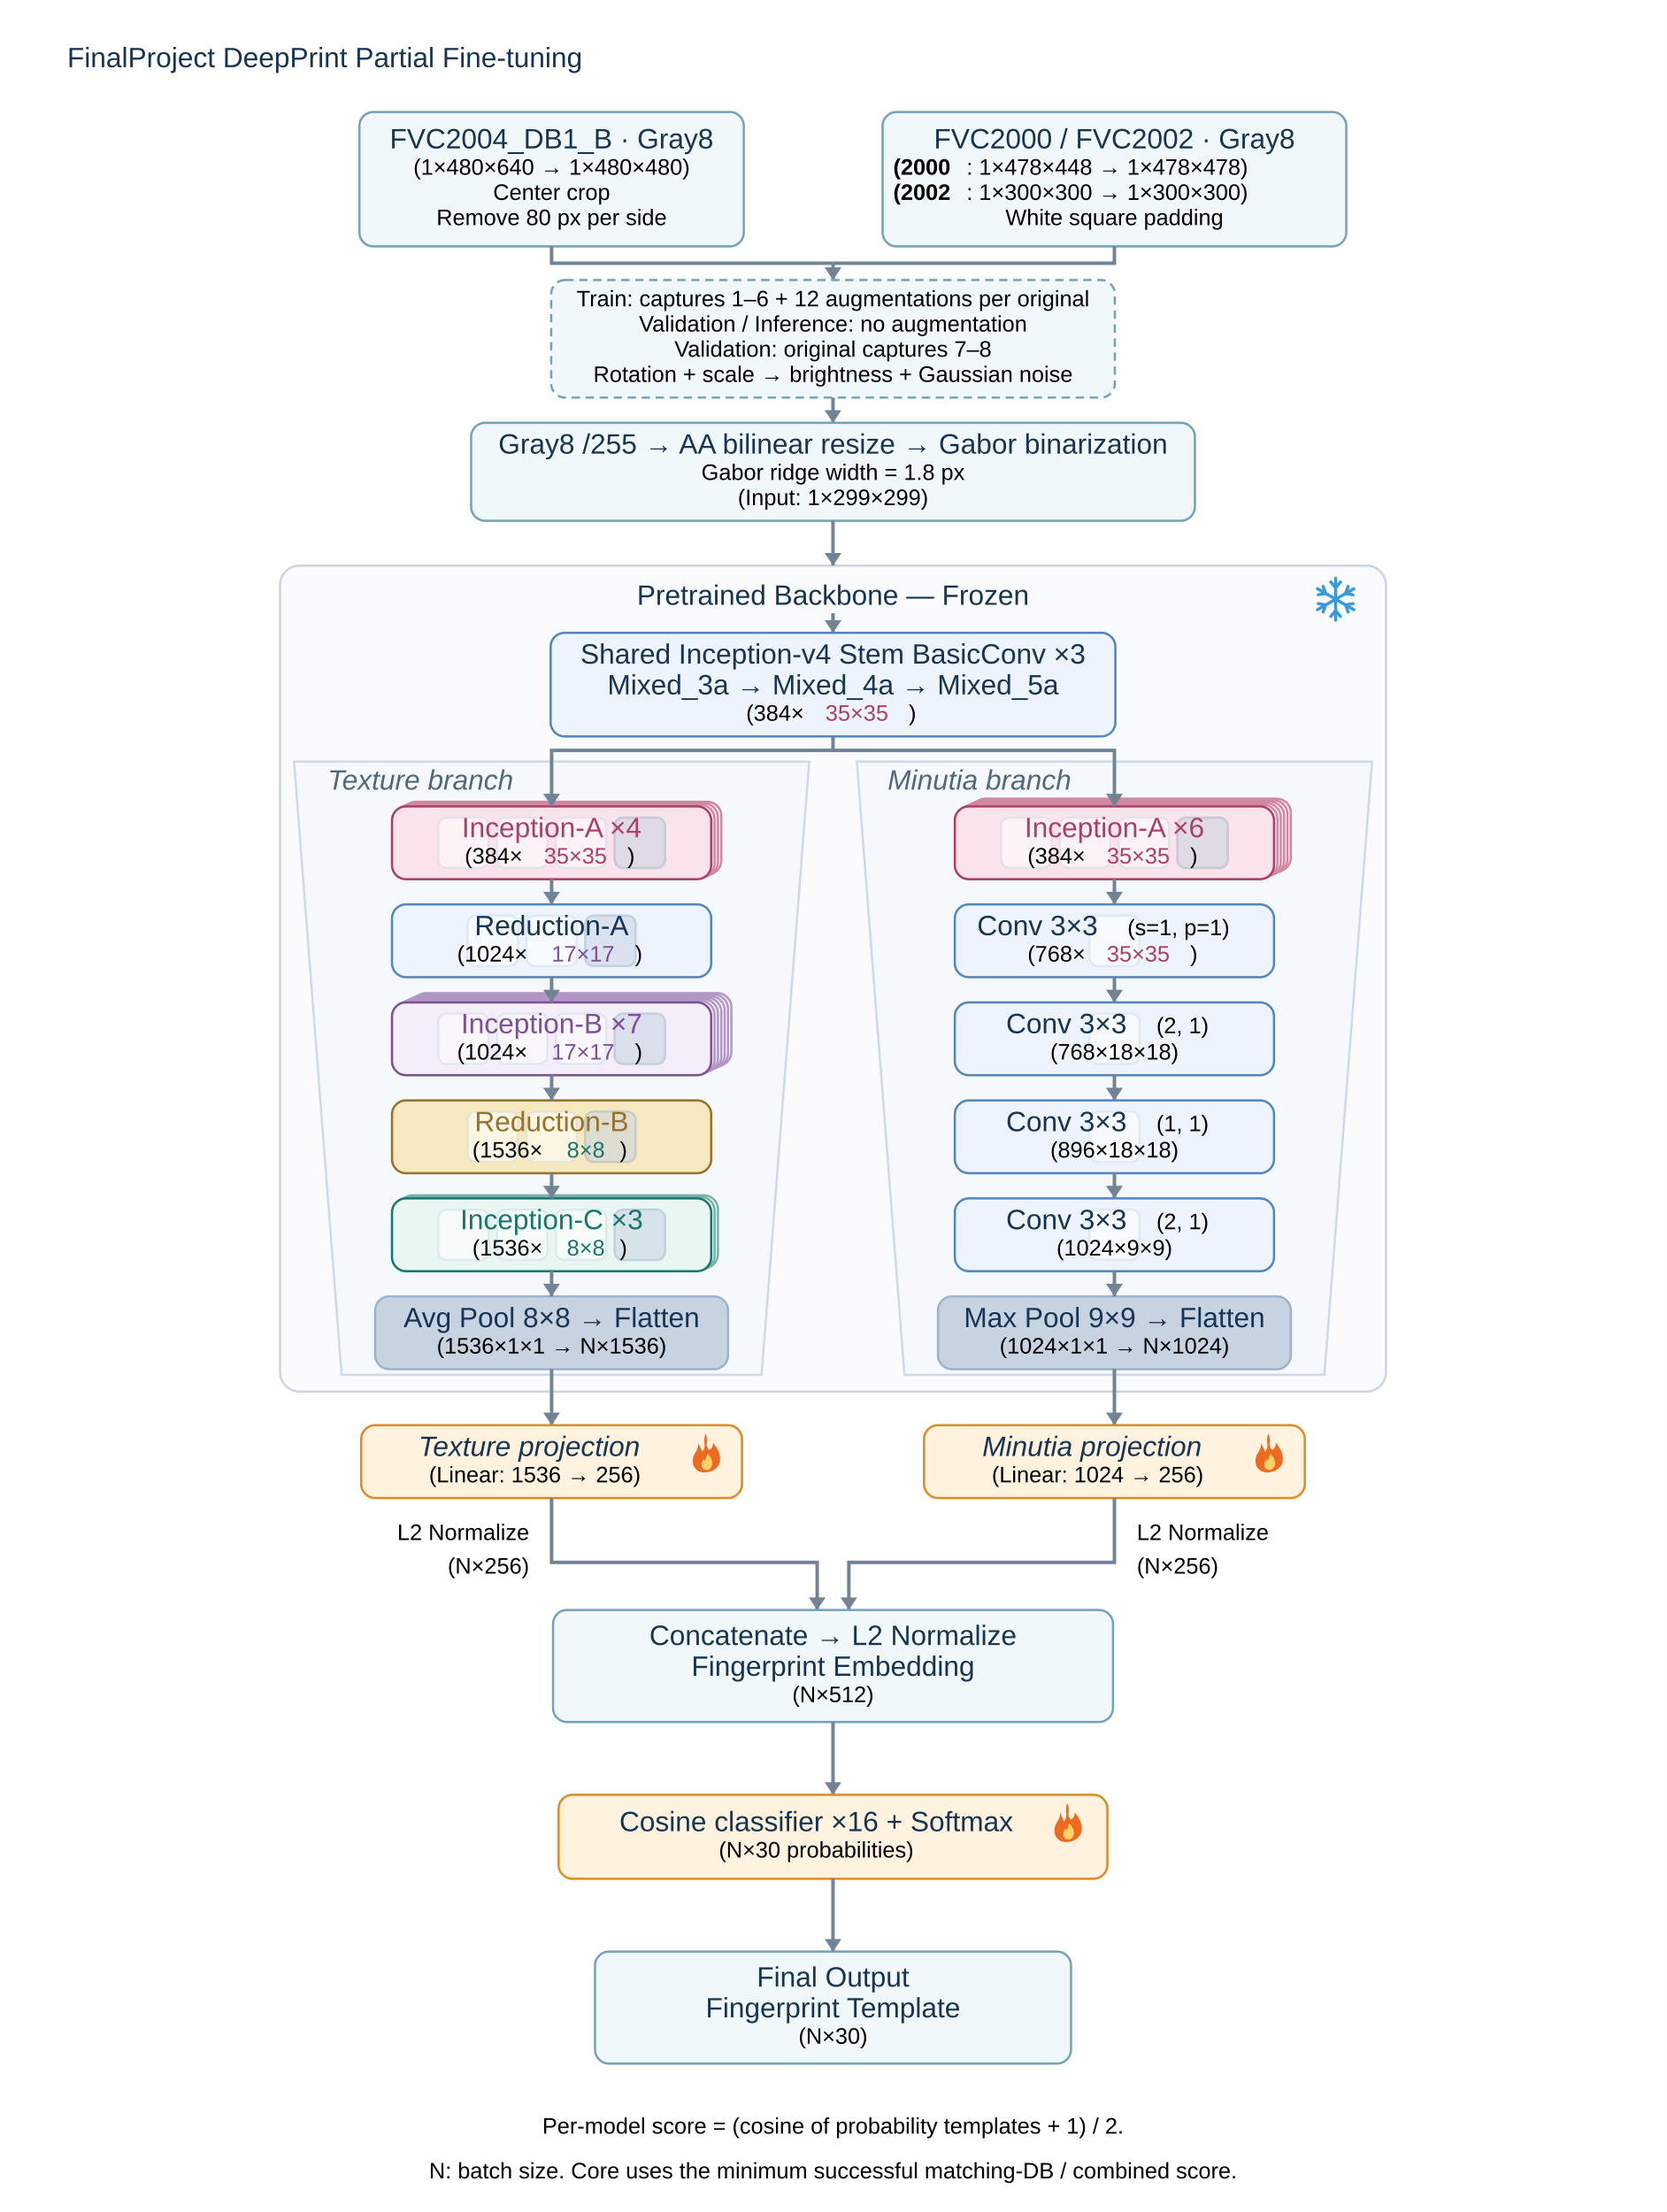
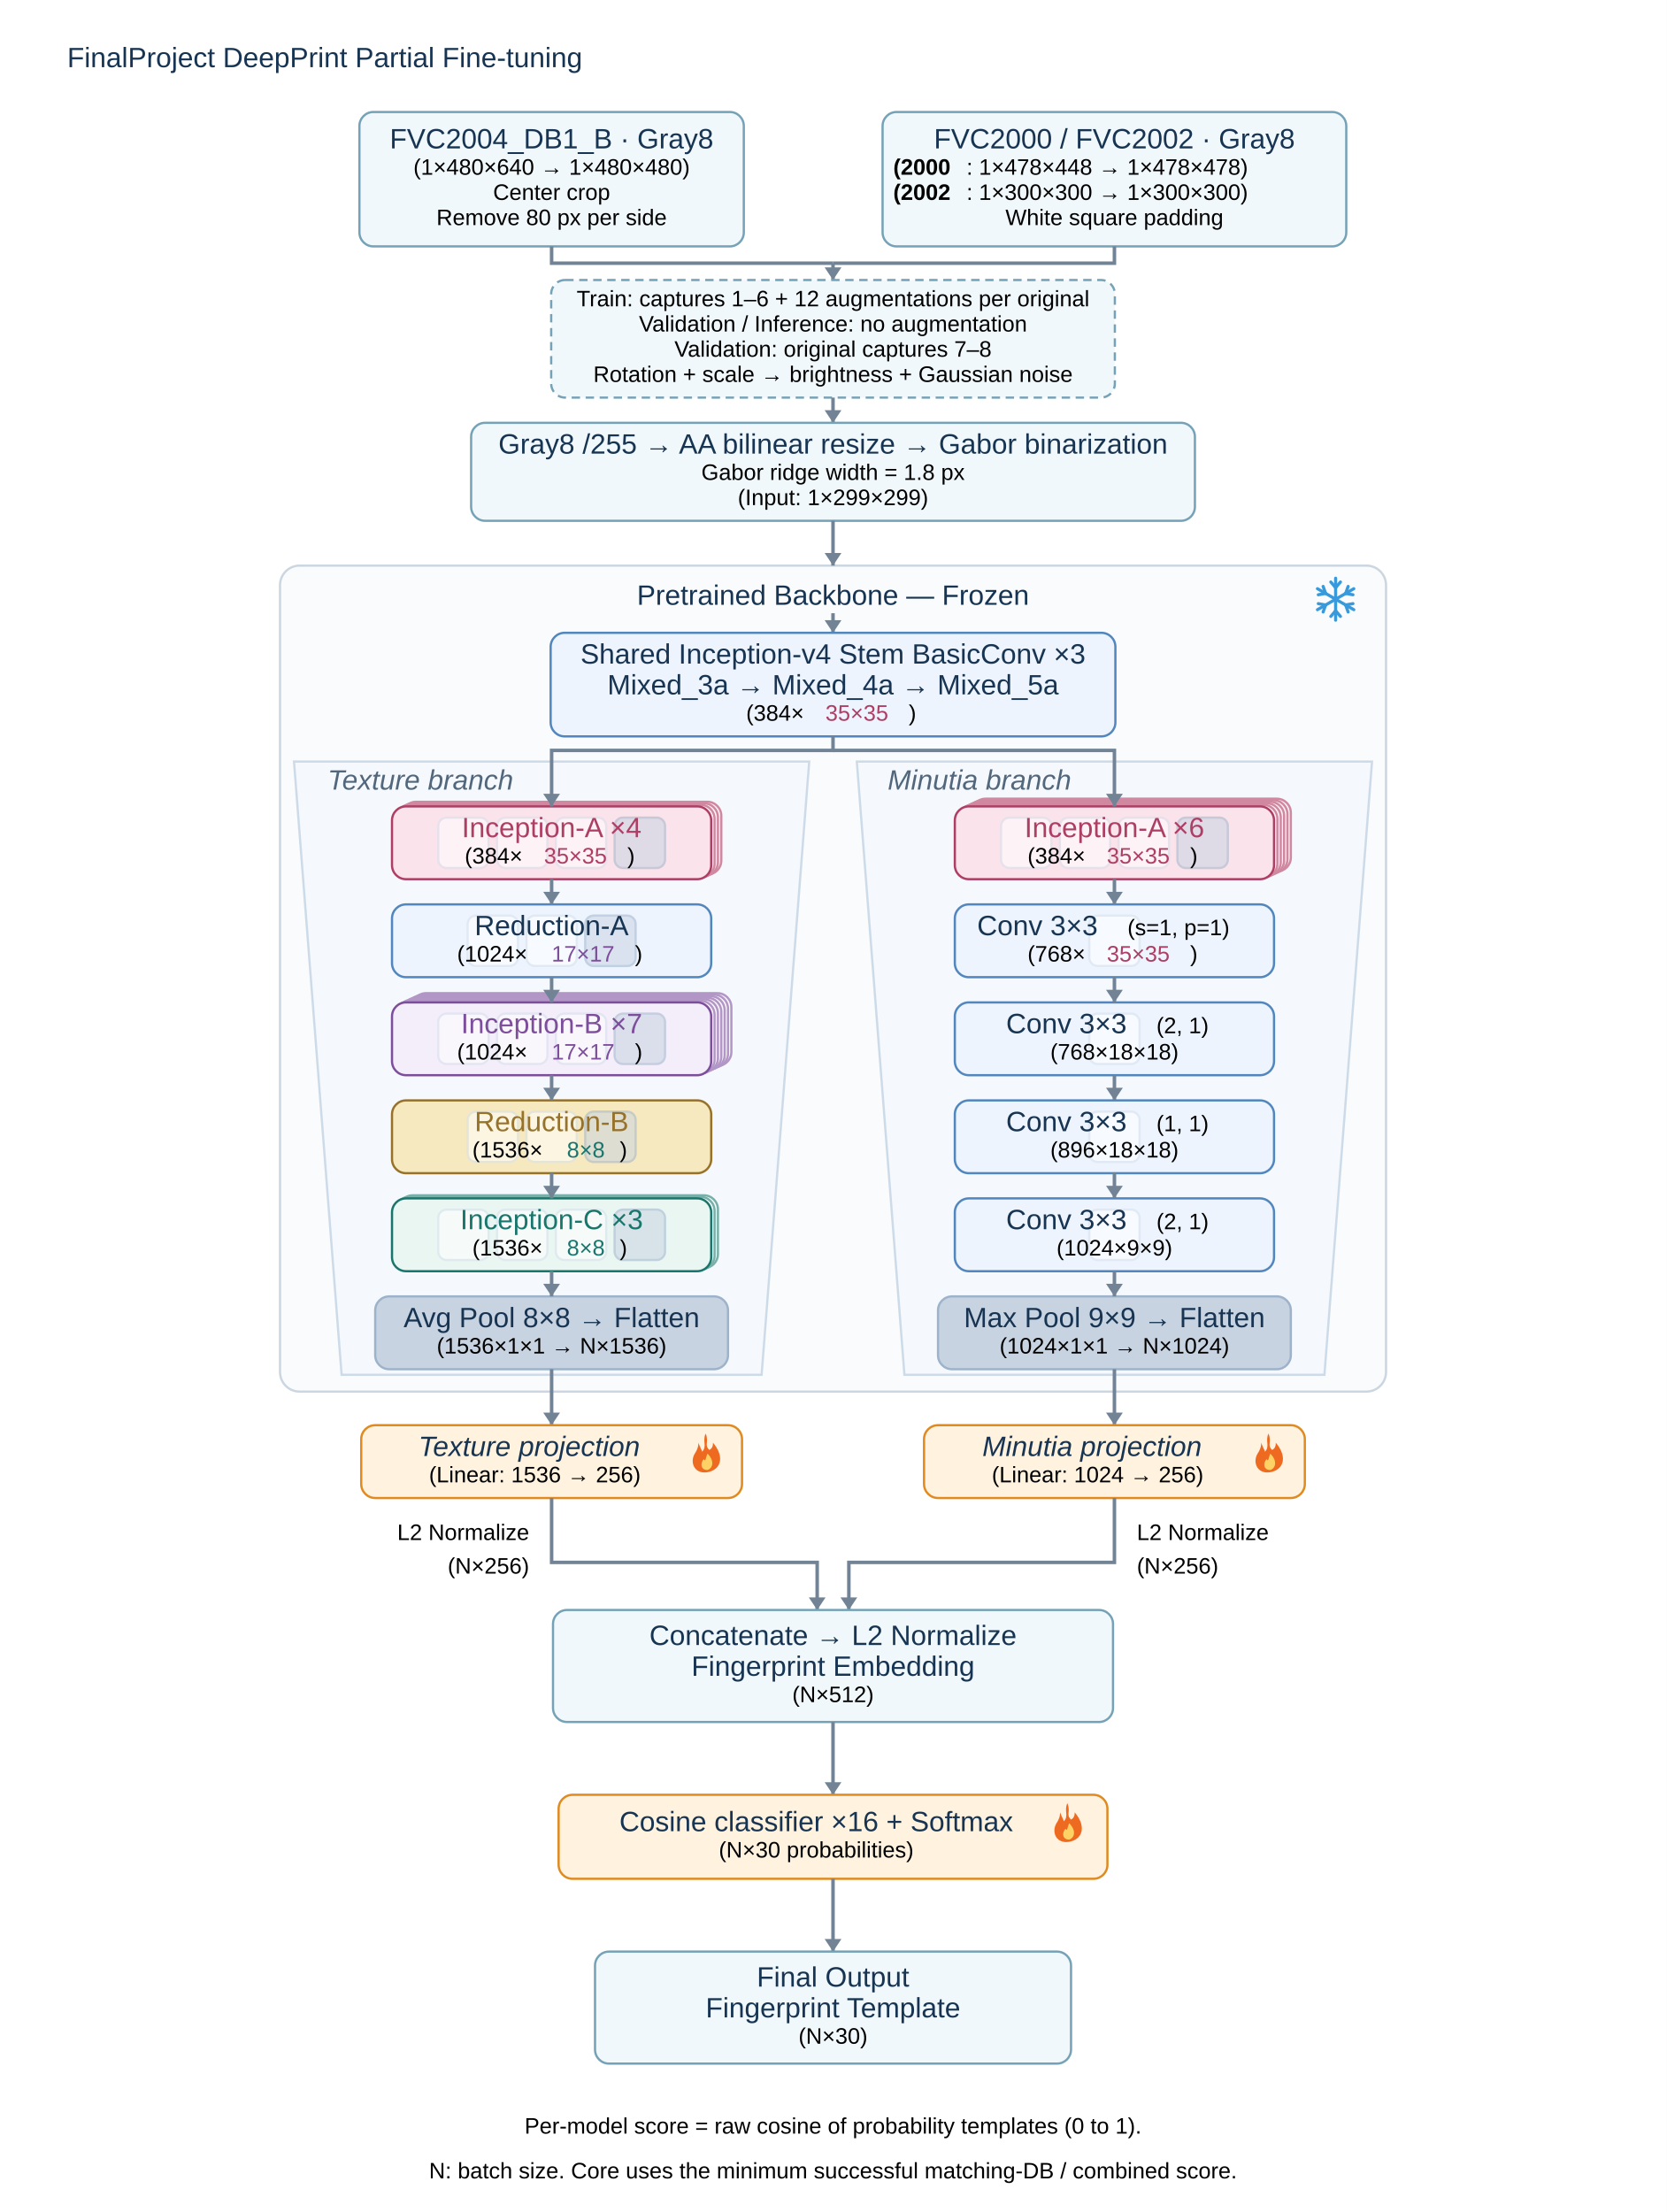
<svg xmlns="http://www.w3.org/2000/svg" width="595.276pt" height="790pt" viewBox="0 0 595.276 790">
  <rect width="100%" height="100%" fill="white" />
  <text x="24" y="24.0" font-family="Arial" font-size="10" fill="#173452" text-anchor="start">FinalProject DeepPrint Partial Fine-tuning</text>
  <rect x="128.36" y="40.0" width="137.28" height="48.0" rx="5" fill="#f1f8fb" stroke="#75a2b6" stroke-width="0.8" />
  <text x="197" y="53.0" font-family="Arial" font-size="10" fill="#173452" text-anchor="middle">FVC2004_DB1_B · Gray8</text>
  <text x="197" y="62.4" font-family="Arial" font-size="8" fill="#000000" text-anchor="middle">(1×480×640 → 1×480×480)</text>
  <text x="197" y="71.4" font-family="Arial" font-size="8" fill="#000000" text-anchor="middle">Center crop</text>
  <text x="197" y="80.4" font-family="Arial" font-size="8" fill="#000000" text-anchor="middle">Remove 80 px per side</text>
  <rect x="315.2" y="40.0" width="165.6" height="48.0" rx="5" fill="#f1f8fb" stroke="#75a2b6" stroke-width="0.8" />
  <text x="398" y="53.0" font-family="Arial" font-size="10" fill="#173452" text-anchor="middle">FVC2000 / FVC2002 · Gray8</text>
  <text x="319.0" y="62.4" font-family="Arial" font-size="8" font-weight="bold" fill="#000000" text-anchor="start">(2000</text>
  <text x="345.16" y="62.4" font-family="Arial" font-size="8" fill="#000000" text-anchor="start">: 1×478×448 → 1×478×478)</text>
  <text x="319.0" y="71.4" font-family="Arial" font-size="8" font-weight="bold" fill="#000000" text-anchor="start">(2002</text>
  <text x="345.16" y="71.4" font-family="Arial" font-size="8" fill="#000000" text-anchor="start">: 1×300×300 → 1×300×300)</text>
  <text x="398" y="80.4" font-family="Arial" font-size="8" fill="#000000" text-anchor="middle">White square padding</text>
  <polyline points="197,88.0 197,94.0 297.5,94.0" fill="none" stroke="#718395" stroke-width="1.25" />
  <polyline points="398,88.0 398,94.0 297.5,94.0" fill="none" stroke="#718395" stroke-width="1.25" />
  <polyline points="297.5,94.0 297.5,100.0" fill="none" stroke="#718395" stroke-width="1.25" />
  <polygon class="arrow-head" points="297.5,100.0 294.5,95.5 300.5,95.5" fill="#718395" />
  <rect x="196.848" y="100.0" width="201.304" height="42.0" rx="5" fill="#f1f8fb" stroke="#75a2b6" stroke-width="0.8" stroke-dasharray="3 2" />
  <text x="297.5" y="109.4" font-family="Arial" font-size="8" fill="#000000" text-anchor="middle">Train: captures 1–6 + 12 augmentations per original</text>
  <text x="297.5" y="118.4" font-family="Arial" font-size="8" fill="#000000" text-anchor="middle">Validation / Inference: no augmentation</text>
  <text x="297.5" y="127.4" font-family="Arial" font-size="8" fill="#000000" text-anchor="middle">Validation: original captures 7–8</text>
  <text x="297.5" y="136.4" font-family="Arial" font-size="8" fill="#000000" text-anchor="middle">Rotation + scale → brightness + Gaussian noise</text>
  <polyline points="297.5,142.0 297.5,151.0" fill="none" stroke="#718395" stroke-width="1.25" />
  <polygon class="arrow-head" points="297.5,151.0 294.5,146.5 300.5,146.5" fill="#718395" />
  <rect x="168.255" y="151.0" width="258.49" height="35.0" rx="5" fill="#f1f8fb" stroke="#75a2b6" stroke-width="0.8" />
  <text x="297.5" y="162.0" font-family="Arial" font-size="10" fill="#173452" text-anchor="middle">Gray8 /255 → AA bilinear resize → Gabor binarization</text>
  <text x="297.5" y="171.4" font-family="Arial" font-size="8" fill="#000000" text-anchor="middle">Gabor ridge width = 1.8 px</text>
  <text x="297.5" y="180.4" font-family="Arial" font-size="8" fill="#000000" text-anchor="middle">(Input: 1×299×299)</text>
  <rect x="100" y="202.0" width="395" height="295.0" rx="7" fill="#f9fbfd" stroke="#cbd6e1" stroke-width="0.8" />
  <text x="297.5" y="216.0" font-family="Arial" font-size="10" fill="#173452" text-anchor="middle">Pretrained Backbone — Frozen</text>
  <g id="frozen-backbone-icon" fill="none" stroke="#3899db" stroke-width="1.1" stroke-linecap="round">
    <line x1="477" y1="214.0" x2="483.495" y2="217.75" />
    <line x1="480.572" y1="216.062" x2="483.189" y2="215.581" />
    <line x1="480.572" y1="216.062" x2="481.464" y2="218.569" />
    <line x1="477" y1="214.0" x2="477.0" y2="221.5" />
    <line x1="477.0" y1="218.125" x2="478.725" y2="220.15" />
    <line x1="477.0" y1="218.125" x2="475.275" y2="220.15" />
    <line x1="477" y1="214.0" x2="470.505" y2="217.75" />
    <line x1="473.428" y1="216.062" x2="472.536" y2="218.569" />
    <line x1="473.428" y1="216.062" x2="470.811" y2="215.581" />
    <line x1="477" y1="214.0" x2="470.505" y2="210.25" />
    <line x1="473.428" y1="211.938" x2="470.811" y2="212.419" />
    <line x1="473.428" y1="211.938" x2="472.536" y2="209.431" />
    <line x1="477" y1="214.0" x2="477.0" y2="206.5" />
    <line x1="477.0" y1="209.875" x2="475.275" y2="207.85" />
    <line x1="477.0" y1="209.875" x2="478.725" y2="207.85" />
    <line x1="477" y1="214.0" x2="483.495" y2="210.25" />
    <line x1="480.572" y1="211.938" x2="481.464" y2="209.431" />
    <line x1="480.572" y1="211.938" x2="483.189" y2="212.419" />
  </g>
  <polyline points="297.5,186.0 297.5,202.0" fill="none" stroke="#718395" stroke-width="1.25" />
  <polygon class="arrow-head" points="297.5,202.0 294.5,197.5 300.5,197.5" fill="#718395" />
  <polyline points="297.5,219.0 297.5,226.0" fill="none" stroke="#718395" stroke-width="1.25" />
  <polygon class="arrow-head" points="297.5,226.0 294.5,221.5 300.5,221.5" fill="#718395" />
  <rect x="196.655" y="226.0" width="201.69" height="37.0" rx="5" fill="#edf4fd" stroke="#5186be" stroke-width="0.8" />
  <text x="297.5" y="237.0" font-family="Arial" font-size="10" fill="#173452" text-anchor="middle">Shared Inception-v4 Stem  BasicConv ×3</text>
  <text x="297.5" y="248.0" font-family="Arial" font-size="10" fill="#173452" text-anchor="middle">Mixed_3a → Mixed_4a → Mixed_5a</text>
  <text x="266.46" y="257.4" font-family="Arial" font-size="8" fill="#000000" text-anchor="start">(384×</text>
  <text x="294.78" y="257.4" font-family="Arial" font-size="8" fill="#ad3e64" text-anchor="start">35×35</text>
  <text x="324.54" y="257.4" font-family="Arial" font-size="8" fill="#000000" text-anchor="start">)</text>
  <polygon id="texture-encoder-branch" points="105.0,272.0 289.0,272.0 272.0,491.0 122.0,491.0" fill="#f5f8fc" stroke="#cddbe9" stroke-width="0.8" />
  <polygon id="minutia-encoder-branch" points="306.0,272.0 490.0,272.0 473.0,491.0 323.0,491.0" fill="#f5f8fc" stroke="#cddbe9" stroke-width="0.8" />
  <text x="117" y="282.0" font-family="Arial" font-size="10" fill="#52677c" text-anchor="start" font-style="italic">Texture branch</text>
  <text x="317" y="282.0" font-family="Arial" font-size="10" fill="#52677c" text-anchor="start" font-style="italic">Minutia branch</text>
  <g data-module="Inception-A" data-repeats="4" data-symbol="parallel-cells" data-cells="4">
    <rect x="143.6" y="286.35" width="114" height="26.0" rx="5" fill="#fdf2f6" stroke="#d088a0" stroke-width="0.8" />
    <rect x="142.4" y="286.9" width="114" height="26.0" rx="5" fill="#fdf2f6" stroke="#d088a0" stroke-width="0.8" />
    <rect x="141.2" y="287.45" width="114" height="26.0" rx="5" fill="#fdf2f6" stroke="#d088a0" stroke-width="0.8" />
    <rect x="140.0" y="288.0" width="114" height="26.0" rx="5" fill="#fae3ea" stroke="#ad3e64" stroke-width="0.8" />
    <rect x="156.5" y="292.0" width="18" height="18.0" rx="3" fill="#fdf2f6" stroke="#e6e1eb" stroke-width="0.8" />
    <rect x="177.5" y="292.0" width="18" height="18.0" rx="3" fill="#fdf2f6" stroke="#e6e1eb" stroke-width="0.8" />
    <rect x="198.5" y="292.0" width="18" height="18.0" rx="3" fill="#fdf2f6" stroke="#e6e1eb" stroke-width="0.8" />
    <rect x="219.5" y="292.0" width="18" height="18.0" rx="3" fill="#dedae6" stroke="#c7c9d9" stroke-width="0.8" />
    <text x="197" y="299.0" font-family="Arial" font-size="10" fill="#ad3e64" text-anchor="middle">Inception-A ×4</text>
    <text x="165.96" y="308.4" font-family="Arial" font-size="8" fill="#000000" text-anchor="start">(384×</text>
    <text x="194.28" y="308.4" font-family="Arial" font-size="8" fill="#ad3e64" text-anchor="start">35×35</text>
    <text x="224.04" y="308.4" font-family="Arial" font-size="8" fill="#000000" text-anchor="start">)</text>
  </g>
  <g data-module="Reduction-A" data-repeats="1" data-symbol="parallel-cells" data-cells="3">
    <rect x="140.0" y="323.0" width="114" height="26.0" rx="5" fill="#edf4fd" stroke="#5186be" stroke-width="0.8" />
    <rect x="167.0" y="327.0" width="18" height="18.0" rx="3" fill="#f7fafe" stroke="#e0e9f4" stroke-width="0.8" />
    <rect x="188.0" y="327.0" width="18" height="18.0" rx="3" fill="#f7fafe" stroke="#e0e9f4" stroke-width="0.8" />
    <rect x="209.0" y="327.0" width="18" height="18.0" rx="3" fill="#d9e2ee" stroke="#c1d0e2" stroke-width="0.8" />
    <text x="197" y="334.0" font-family="Arial" font-size="10" fill="#173452" text-anchor="middle">Reduction-A</text>
    <text x="163.24" y="343.4" font-family="Arial" font-size="8" fill="#000000" text-anchor="start">(1024×</text>
    <text x="197.0" y="343.4" font-family="Arial" font-size="8" fill="#7c4e9b" text-anchor="start">17×17</text>
    <text x="226.76" y="343.4" font-family="Arial" font-size="8" fill="#000000" text-anchor="start">)</text>
  </g>
  <g data-module="Inception-B" data-repeats="7" data-symbol="parallel-cells" data-cells="4">
    <rect x="147.2" y="354.7" width="114" height="26.0" rx="5" fill="#faf7fc" stroke="#b296c5" stroke-width="0.8" />
    <rect x="146.0" y="355.25" width="114" height="26.0" rx="5" fill="#faf7fc" stroke="#b296c5" stroke-width="0.8" />
    <rect x="144.8" y="355.8" width="114" height="26.0" rx="5" fill="#faf7fc" stroke="#b296c5" stroke-width="0.8" />
    <rect x="143.6" y="356.35" width="114" height="26.0" rx="5" fill="#faf7fc" stroke="#b296c5" stroke-width="0.8" />
    <rect x="142.4" y="356.9" width="114" height="26.0" rx="5" fill="#faf7fc" stroke="#b296c5" stroke-width="0.8" />
    <rect x="141.2" y="357.45" width="114" height="26.0" rx="5" fill="#faf7fc" stroke="#b296c5" stroke-width="0.8" />
    <rect x="140.0" y="358.0" width="114" height="26.0" rx="5" fill="#f3eef9" stroke="#7c4e9b" stroke-width="0.8" />
    <rect x="156.5" y="362.0" width="18" height="18.0" rx="3" fill="#faf7fc" stroke="#e3e6f2" stroke-width="0.8" />
    <rect x="177.5" y="362.0" width="18" height="18.0" rx="3" fill="#faf7fc" stroke="#e3e6f2" stroke-width="0.8" />
    <rect x="198.5" y="362.0" width="18" height="18.0" rx="3" fill="#faf7fc" stroke="#e3e6f2" stroke-width="0.8" />
    <rect x="219.5" y="362.0" width="18" height="18.0" rx="3" fill="#dbdfec" stroke="#c4cee0" stroke-width="0.8" />
    <text x="197" y="369.0" font-family="Arial" font-size="10" fill="#7c4e9b" text-anchor="middle">Inception-B ×7</text>
    <text x="163.24" y="378.4" font-family="Arial" font-size="8" fill="#000000" text-anchor="start">(1024×</text>
    <text x="197.0" y="378.4" font-family="Arial" font-size="8" fill="#7c4e9b" text-anchor="start">17×17</text>
    <text x="226.76" y="378.4" font-family="Arial" font-size="8" fill="#000000" text-anchor="start">)</text>
  </g>
  <g data-module="Reduction-B" data-repeats="1" data-symbol="parallel-cells" data-cells="3">
    <rect x="140.0" y="393.0" width="114" height="26.0" rx="5" fill="#f7e9bf" stroke="#96722b" stroke-width="0.8" />
    <rect x="167.0" y="397.0" width="18" height="18.0" rx="3" fill="#fbf5e2" stroke="#e5e4d8" stroke-width="0.8" />
    <rect x="188.0" y="397.0" width="18" height="18.0" rx="3" fill="#fbf5e2" stroke="#e5e4d8" stroke-width="0.8" />
    <rect x="209.0" y="397.0" width="18" height="18.0" rx="3" fill="#ddddd2" stroke="#c6cbc6" stroke-width="0.8" />
    <text x="197" y="404.0" font-family="Arial" font-size="10" fill="#96722b" text-anchor="middle">Reduction-B</text>
    <text x="168.68" y="413.4" font-family="Arial" font-size="8" fill="#000000" text-anchor="start">(1536×</text>
    <text x="202.44" y="413.4" font-family="Arial" font-size="8" fill="#19766d" text-anchor="start">8×8</text>
    <text x="221.32" y="413.4" font-family="Arial" font-size="8" fill="#000000" text-anchor="start">)</text>
  </g>
  <g data-module="Inception-C" data-repeats="3" data-symbol="parallel-cells" data-cells="4">
    <rect x="142.4" y="426.9" width="114" height="26.0" rx="5" fill="#f6fbf9" stroke="#77b0a9" stroke-width="0.8" />
    <rect x="141.2" y="427.45" width="114" height="26.0" rx="5" fill="#f6fbf9" stroke="#77b0a9" stroke-width="0.8" />
    <rect x="140.0" y="428.0" width="114" height="26.0" rx="5" fill="#eaf6f2" stroke="#19766d" stroke-width="0.8" />
    <rect x="156.5" y="432.0" width="18" height="18.0" rx="3" fill="#f6fbf9" stroke="#dfeaef" stroke-width="0.8" />
    <rect x="177.5" y="432.0" width="18" height="18.0" rx="3" fill="#f6fbf9" stroke="#dfeaef" stroke-width="0.8" />
    <rect x="198.5" y="432.0" width="18" height="18.0" rx="3" fill="#f6fbf9" stroke="#dfeaef" stroke-width="0.8" />
    <rect x="219.5" y="432.0" width="18" height="18.0" rx="3" fill="#d7e3e9" stroke="#c0d1dd" stroke-width="0.8" />
    <text x="197" y="439.0" font-family="Arial" font-size="10" fill="#19766d" text-anchor="middle">Inception-C ×3</text>
    <text x="168.68" y="448.4" font-family="Arial" font-size="8" fill="#000000" text-anchor="start">(1536×</text>
    <text x="202.44" y="448.4" font-family="Arial" font-size="8" fill="#19766d" text-anchor="start">8×8</text>
    <text x="221.32" y="448.4" font-family="Arial" font-size="8" fill="#000000" text-anchor="start">)</text>
  </g>
  <rect x="134.0" y="463.0" width="126" height="26.0" rx="5" fill="#c8d3e2" stroke="#9db3cb" stroke-width="0.8" />
  <text x="197" y="474.0" font-family="Arial" font-size="10" fill="#173452" text-anchor="middle">Avg Pool 8×8 → Flatten</text>
  <text x="197" y="483.4" font-family="Arial" font-size="8" fill="#000000" text-anchor="middle">(1536×1×1 → N×1536)</text>
  <polyline points="197,314.0 197,323.0" fill="none" stroke="#718395" stroke-width="1.25" />
  <polygon class="arrow-head" points="197,323.0 194.0,318.5 200.0,318.5" fill="#718395" />
  <polyline points="197,349.0 197,358.0" fill="none" stroke="#718395" stroke-width="1.25" />
  <polygon class="arrow-head" points="197,358.0 194.0,353.5 200.0,353.5" fill="#718395" />
  <polyline points="197,384.0 197,393.0" fill="none" stroke="#718395" stroke-width="1.25" />
  <polygon class="arrow-head" points="197,393.0 194.0,388.5 200.0,388.5" fill="#718395" />
  <polyline points="197,419.0 197,428.0" fill="none" stroke="#718395" stroke-width="1.25" />
  <polygon class="arrow-head" points="197,428.0 194.0,423.5 200.0,423.5" fill="#718395" />
  <polyline points="197,454.0 197,463.0" fill="none" stroke="#718395" stroke-width="1.25" />
  <polygon class="arrow-head" points="197,463.0 194.0,458.5 200.0,458.5" fill="#718395" />
  <g data-module="Inception-A" data-repeats="6" data-symbol="parallel-cells" data-cells="4">
    <rect x="347.0" y="285.25" width="114" height="26.0" rx="5" fill="#fdf2f6" stroke="#d088a0" stroke-width="0.8" />
    <rect x="345.8" y="285.8" width="114" height="26.0" rx="5" fill="#fdf2f6" stroke="#d088a0" stroke-width="0.8" />
    <rect x="344.6" y="286.35" width="114" height="26.0" rx="5" fill="#fdf2f6" stroke="#d088a0" stroke-width="0.8" />
    <rect x="343.4" y="286.9" width="114" height="26.0" rx="5" fill="#fdf2f6" stroke="#d088a0" stroke-width="0.8" />
    <rect x="342.2" y="287.45" width="114" height="26.0" rx="5" fill="#fdf2f6" stroke="#d088a0" stroke-width="0.8" />
    <rect x="341.0" y="288.0" width="114" height="26.0" rx="5" fill="#fae3ea" stroke="#ad3e64" stroke-width="0.8" />
    <rect x="357.5" y="292.0" width="18" height="18.0" rx="3" fill="#fdf2f6" stroke="#e6e1eb" stroke-width="0.8" />
    <rect x="378.5" y="292.0" width="18" height="18.0" rx="3" fill="#fdf2f6" stroke="#e6e1eb" stroke-width="0.8" />
    <rect x="399.5" y="292.0" width="18" height="18.0" rx="3" fill="#fdf2f6" stroke="#e6e1eb" stroke-width="0.8" />
    <rect x="420.5" y="292.0" width="18" height="18.0" rx="3" fill="#dedae6" stroke="#c7c9d9" stroke-width="0.8" />
    <text x="398" y="299.0" font-family="Arial" font-size="10" fill="#ad3e64" text-anchor="middle">Inception-A ×6</text>
    <text x="366.96" y="308.4" font-family="Arial" font-size="8" fill="#000000" text-anchor="start">(384×</text>
    <text x="395.28" y="308.4" font-family="Arial" font-size="8" fill="#ad3e64" text-anchor="start">35×35</text>
    <text x="425.04" y="308.4" font-family="Arial" font-size="8" fill="#000000" text-anchor="start">)</text>
  </g>
  <g data-single-conv="true" data-cells="1">
    <rect x="341.0" y="323.0" width="114" height="26.0" rx="5" fill="#edf4fd" stroke="#5186be" stroke-width="0.8" />
    <rect x="389.0" y="327.0" width="18" height="18.0" rx="3" fill="#f7fafe" stroke="#e0e9f4" stroke-width="0.8" />
  </g>
  <text x="348.959" y="334.0" font-family="Arial" font-size="10" fill="#173452" text-anchor="start">Conv 3×3 </text>
  <text x="402.649" y="334.0" font-family="Arial" font-size="8" fill="#000000" text-anchor="start">(s=1, p=1)</text>
  <text x="366.96" y="343.4" font-family="Arial" font-size="8" fill="#000000" text-anchor="start">(768×</text>
  <text x="395.28" y="343.4" font-family="Arial" font-size="8" fill="#ad3e64" text-anchor="start">35×35</text>
  <text x="425.04" y="343.4" font-family="Arial" font-size="8" fill="#000000" text-anchor="start">)</text>
  <g data-single-conv="true" data-cells="1">
    <rect x="341.0" y="358.0" width="114" height="26.0" rx="5" fill="#edf4fd" stroke="#5186be" stroke-width="0.8" />
    <rect x="389.0" y="362.0" width="18" height="18.0" rx="3" fill="#f7fafe" stroke="#e0e9f4" stroke-width="0.8" />
  </g>
  <text x="359.303" y="369.0" font-family="Arial" font-size="10" fill="#173452" text-anchor="start">Conv 3×3 </text>
  <text x="412.993" y="369.0" font-family="Arial" font-size="8" fill="#000000" text-anchor="start">(2, 1)</text>
  <text x="398" y="378.4" font-family="Arial" font-size="8" fill="#000000" text-anchor="middle">(768×18×18)</text>
  <g data-single-conv="true" data-cells="1">
    <rect x="341.0" y="393.0" width="114" height="26.0" rx="5" fill="#edf4fd" stroke="#5186be" stroke-width="0.8" />
    <rect x="389.0" y="397.0" width="18" height="18.0" rx="3" fill="#f7fafe" stroke="#e0e9f4" stroke-width="0.8" />
  </g>
  <text x="359.303" y="404.0" font-family="Arial" font-size="10" fill="#173452" text-anchor="start">Conv 3×3 </text>
  <text x="412.993" y="404.0" font-family="Arial" font-size="8" fill="#000000" text-anchor="start">(1, 1)</text>
  <text x="398" y="413.4" font-family="Arial" font-size="8" fill="#000000" text-anchor="middle">(896×18×18)</text>
  <g data-single-conv="true" data-cells="1">
    <rect x="341.0" y="428.0" width="114" height="26.0" rx="5" fill="#edf4fd" stroke="#5186be" stroke-width="0.8" />
    <rect x="389.0" y="432.0" width="18" height="18.0" rx="3" fill="#f7fafe" stroke="#e0e9f4" stroke-width="0.8" />
  </g>
  <text x="359.303" y="439.0" font-family="Arial" font-size="10" fill="#173452" text-anchor="start">Conv 3×3 </text>
  <text x="412.993" y="439.0" font-family="Arial" font-size="8" fill="#000000" text-anchor="start">(2, 1)</text>
  <text x="398" y="448.4" font-family="Arial" font-size="8" fill="#000000" text-anchor="middle">(1024×9×9)</text>
  <rect x="335.0" y="463.0" width="126" height="26.0" rx="5" fill="#c8d3e2" stroke="#9db3cb" stroke-width="0.8" />
  <text x="398" y="474.0" font-family="Arial" font-size="10" fill="#173452" text-anchor="middle">Max Pool 9×9 → Flatten</text>
  <text x="398" y="483.4" font-family="Arial" font-size="8" fill="#000000" text-anchor="middle">(1024×1×1 → N×1024)</text>
  <polyline points="398,314.0 398,323.0" fill="none" stroke="#718395" stroke-width="1.25" />
  <polygon class="arrow-head" points="398,323.0 395.0,318.5 401.0,318.5" fill="#718395" />
  <polyline points="398,349.0 398,358.0" fill="none" stroke="#718395" stroke-width="1.25" />
  <polygon class="arrow-head" points="398,358.0 395.0,353.5 401.0,353.5" fill="#718395" />
  <polyline points="398,384.0 398,393.0" fill="none" stroke="#718395" stroke-width="1.25" />
  <polygon class="arrow-head" points="398,393.0 395.0,388.5 401.0,388.5" fill="#718395" />
  <polyline points="398,419.0 398,428.0" fill="none" stroke="#718395" stroke-width="1.25" />
  <polygon class="arrow-head" points="398,428.0 395.0,423.5 401.0,423.5" fill="#718395" />
  <polyline points="398,454.0 398,463.0" fill="none" stroke="#718395" stroke-width="1.25" />
  <polygon class="arrow-head" points="398,463.0 395.0,458.5 401.0,458.5" fill="#718395" />
  <polyline points="297.5,263.0 297.5,268.0 197,268.0 197,288.0" fill="none" stroke="#718395" stroke-width="1.25" />
  <polygon class="arrow-head" points="197,288.0 194.0,283.5 200.0,283.5" fill="#718395" />
  <polyline points="297.5,268.0 398,268.0 398,288.0" fill="none" stroke="#718395" stroke-width="1.25" />
  <polygon class="arrow-head" points="398,288.0 395.0,283.5 401.0,283.5" fill="#718395" />
  <polyline points="197,489.0 197,509.0" fill="none" stroke="#718395" stroke-width="1.25" />
  <polygon class="arrow-head" points="197,509.0 194.0,504.5 200.0,504.5" fill="#718395" />
  <rect x="129" y="509.0" width="136" height="26.0" rx="5" fill="#fff2df" stroke="#df8b21" stroke-width="0.8" />
  <text x="189" y="520.0" font-family="Arial" font-size="10" fill="#173452" text-anchor="middle" font-style="italic">Texture projection</text>
  <text x="191" y="529.4" font-family="Arial" font-size="8" fill="#000000" text-anchor="middle">(Linear: 1536 → 256)</text>
  <g transform="translate(10,0)">
    <path d="M242.024,512.0 C243.324,515.25 241.374,515.9 243.324,517.85 C244.624,517.2 244.624,515.9 244.624,515.25 C248.524,519.8 247.874,524.35 243.324,525.65 C238.124,526.95 236.174,522.4 238.124,519.15 C239.424,517.2 239.424,515.9 239.424,515.25 C240.074,517.2 240.724,517.85 240.724,518.5 C242.674,516.55 240.724,514.6 242.024,512.0 Z" fill="#ed6a20" />
    <path d="M242.674,519.15 C245.274,521.75 244.624,524.35 242.674,525.0 C240.074,525.0 240.074,522.4 241.374,521.1 C242.024,522.4 242.024,520.45 242.674,519.15 Z" fill="#ffd265" />
  </g>
  <polyline points="197,535.0 197,558.0 291.843,558.0 291.843,575.0" fill="none" stroke="#718395" stroke-width="1.25" />
  <polygon class="arrow-head" points="291.843,575.0 288.843,570.5 294.843,570.5" fill="#718395" />
  <text x="189" y="550.0" font-family="Arial" font-size="8" fill="#000000" text-anchor="end">L2 Normalize</text>
  <text x="189" y="562.0" font-family="Arial" font-size="8" fill="#000000" text-anchor="end">(N×256)</text>
  <polyline points="398,489.0 398,509.0" fill="none" stroke="#718395" stroke-width="1.25" />
  <polygon class="arrow-head" points="398,509.0 395.0,504.5 401.0,504.5" fill="#718395" />
  <rect x="330" y="509.0" width="136" height="26.0" rx="5" fill="#fff2df" stroke="#df8b21" stroke-width="0.8" />
  <text x="390" y="520.0" font-family="Arial" font-size="10" fill="#173452" text-anchor="middle" font-style="italic">Minutia projection</text>
  <text x="392" y="529.4" font-family="Arial" font-size="8" fill="#000000" text-anchor="middle">(Linear: 1024 → 256)</text>
  <g transform="translate(10,0)">
    <path d="M443.024,512.0 C444.324,515.25 442.374,515.9 444.324,517.85 C445.624,517.2 445.624,515.9 445.624,515.25 C449.524,519.8 448.874,524.35 444.324,525.65 C439.124,526.95 437.174,522.4 439.124,519.15 C440.424,517.2 440.424,515.9 440.424,515.25 C441.074,517.2 441.724,517.85 441.724,518.5 C443.674,516.55 441.724,514.6 443.024,512.0 Z" fill="#ed6a20" />
    <path d="M443.674,519.15 C446.274,521.75 445.624,524.35 443.674,525.0 C441.074,525.0 441.074,522.4 442.374,521.1 C443.024,522.4 443.024,520.45 443.674,519.15 Z" fill="#ffd265" />
  </g>
  <polyline points="398,535.0 398,558.0 303.157,558.0 303.157,575.0" fill="none" stroke="#718395" stroke-width="1.25" />
  <polygon class="arrow-head" points="303.157,575.0 300.157,570.5 306.157,570.5" fill="#718395" />
  <text x="406" y="550.0" font-family="Arial" font-size="8" fill="#000000" text-anchor="start">L2 Normalize</text>
  <text x="406" y="562.0" font-family="Arial" font-size="8" fill="#000000" text-anchor="start">(N×256)</text>
  <rect x="197.5" y="575.0" width="200" height="40.0" rx="5" fill="#f1f8fb" stroke="#75a2b6" stroke-width="0.8" />
  <text x="297.5" y="587.5" font-family="Arial" font-size="10" fill="#173452" text-anchor="middle">Concatenate → L2 Normalize</text>
  <text x="297.5" y="598.5" font-family="Arial" font-size="10" fill="#173452" text-anchor="middle">Fingerprint Embedding</text>
  <text x="297.5" y="607.9" font-family="Arial" font-size="8" fill="#000000" text-anchor="middle">(N×512)</text>
  <polyline points="297.5,615.0 297.5,641.0" fill="none" stroke="#718395" stroke-width="1.25" />
  <polygon class="arrow-head" points="297.5,641.0 294.5,636.5 300.5,636.5" fill="#718395" />
  <rect x="199.5" y="641.0" width="196" height="30.0" rx="5" fill="#fff2df" stroke="#df8b21" stroke-width="0.8" />
  <text x="291.5" y="654.0" font-family="Arial" font-size="10" fill="#173452" text-anchor="middle">Cosine classifier ×16 + Softmax</text>
  <text x="291.5" y="663.4" font-family="Arial" font-size="8" fill="#000000" text-anchor="middle">(N×30 probabilities)</text>
  <g transform="translate(10.5,0)">
    <path d="M370.7,644.0 C372.0,647.25 370.05,647.9 372.0,649.85 C373.3,649.2 373.3,647.9 373.3,647.25 C377.2,651.8 376.55,656.35 372.0,657.65 C366.8,658.95 364.85,654.4 366.8,651.15 C368.1,649.2 368.1,647.9 368.1,647.25 C368.75,649.2 369.4,649.85 369.4,650.5 C371.35,648.55 369.4,646.6 370.7,644.0 Z" fill="#ed6a20" />
    <path d="M371.35,651.15 C373.95,653.75 373.3,656.35 371.35,657.0 C368.75,657.0 368.75,654.4 370.05,653.1 C370.7,654.4 370.7,652.45 371.35,651.15 Z" fill="#ffd265" />
  </g>
  <polyline points="297.5,671.0 297.5,697.0" fill="none" stroke="#718395" stroke-width="1.25" />
  <polygon class="arrow-head" points="297.5,697.0 294.5,692.5 300.5,692.5" fill="#718395" />
  <rect x="212.5" y="697.0" width="170" height="40.0" rx="5" fill="#f1f8fb" stroke="#75a2b6" stroke-width="0.8" />
  <text x="297.5" y="709.5" font-family="Arial" font-size="10" fill="#173452" text-anchor="middle">Final Output</text>
  <text x="297.5" y="720.5" font-family="Arial" font-size="10" fill="#173452" text-anchor="middle">Fingerprint Template</text>
  <text x="297.5" y="729.9" font-family="Arial" font-size="8" fill="#000000" text-anchor="middle">(N×30)</text>
-   <text x="297.5" y="762.0" font-family="Arial" font-size="8" fill="#000000" text-anchor="middle">Per-model score = (cosine of probability templates + 1) / 2.</text>
+   <text x="297.5" y="762.0" font-family="Arial" font-size="8" fill="#000000" text-anchor="middle">Per-model score = raw cosine of probability templates (0 to 1).</text>
  <text x="297.5" y="778.0" font-family="Arial" font-size="8" fill="#000000" text-anchor="middle">N: batch size. Core uses the minimum successful matching-DB / combined score.</text>
</svg>
